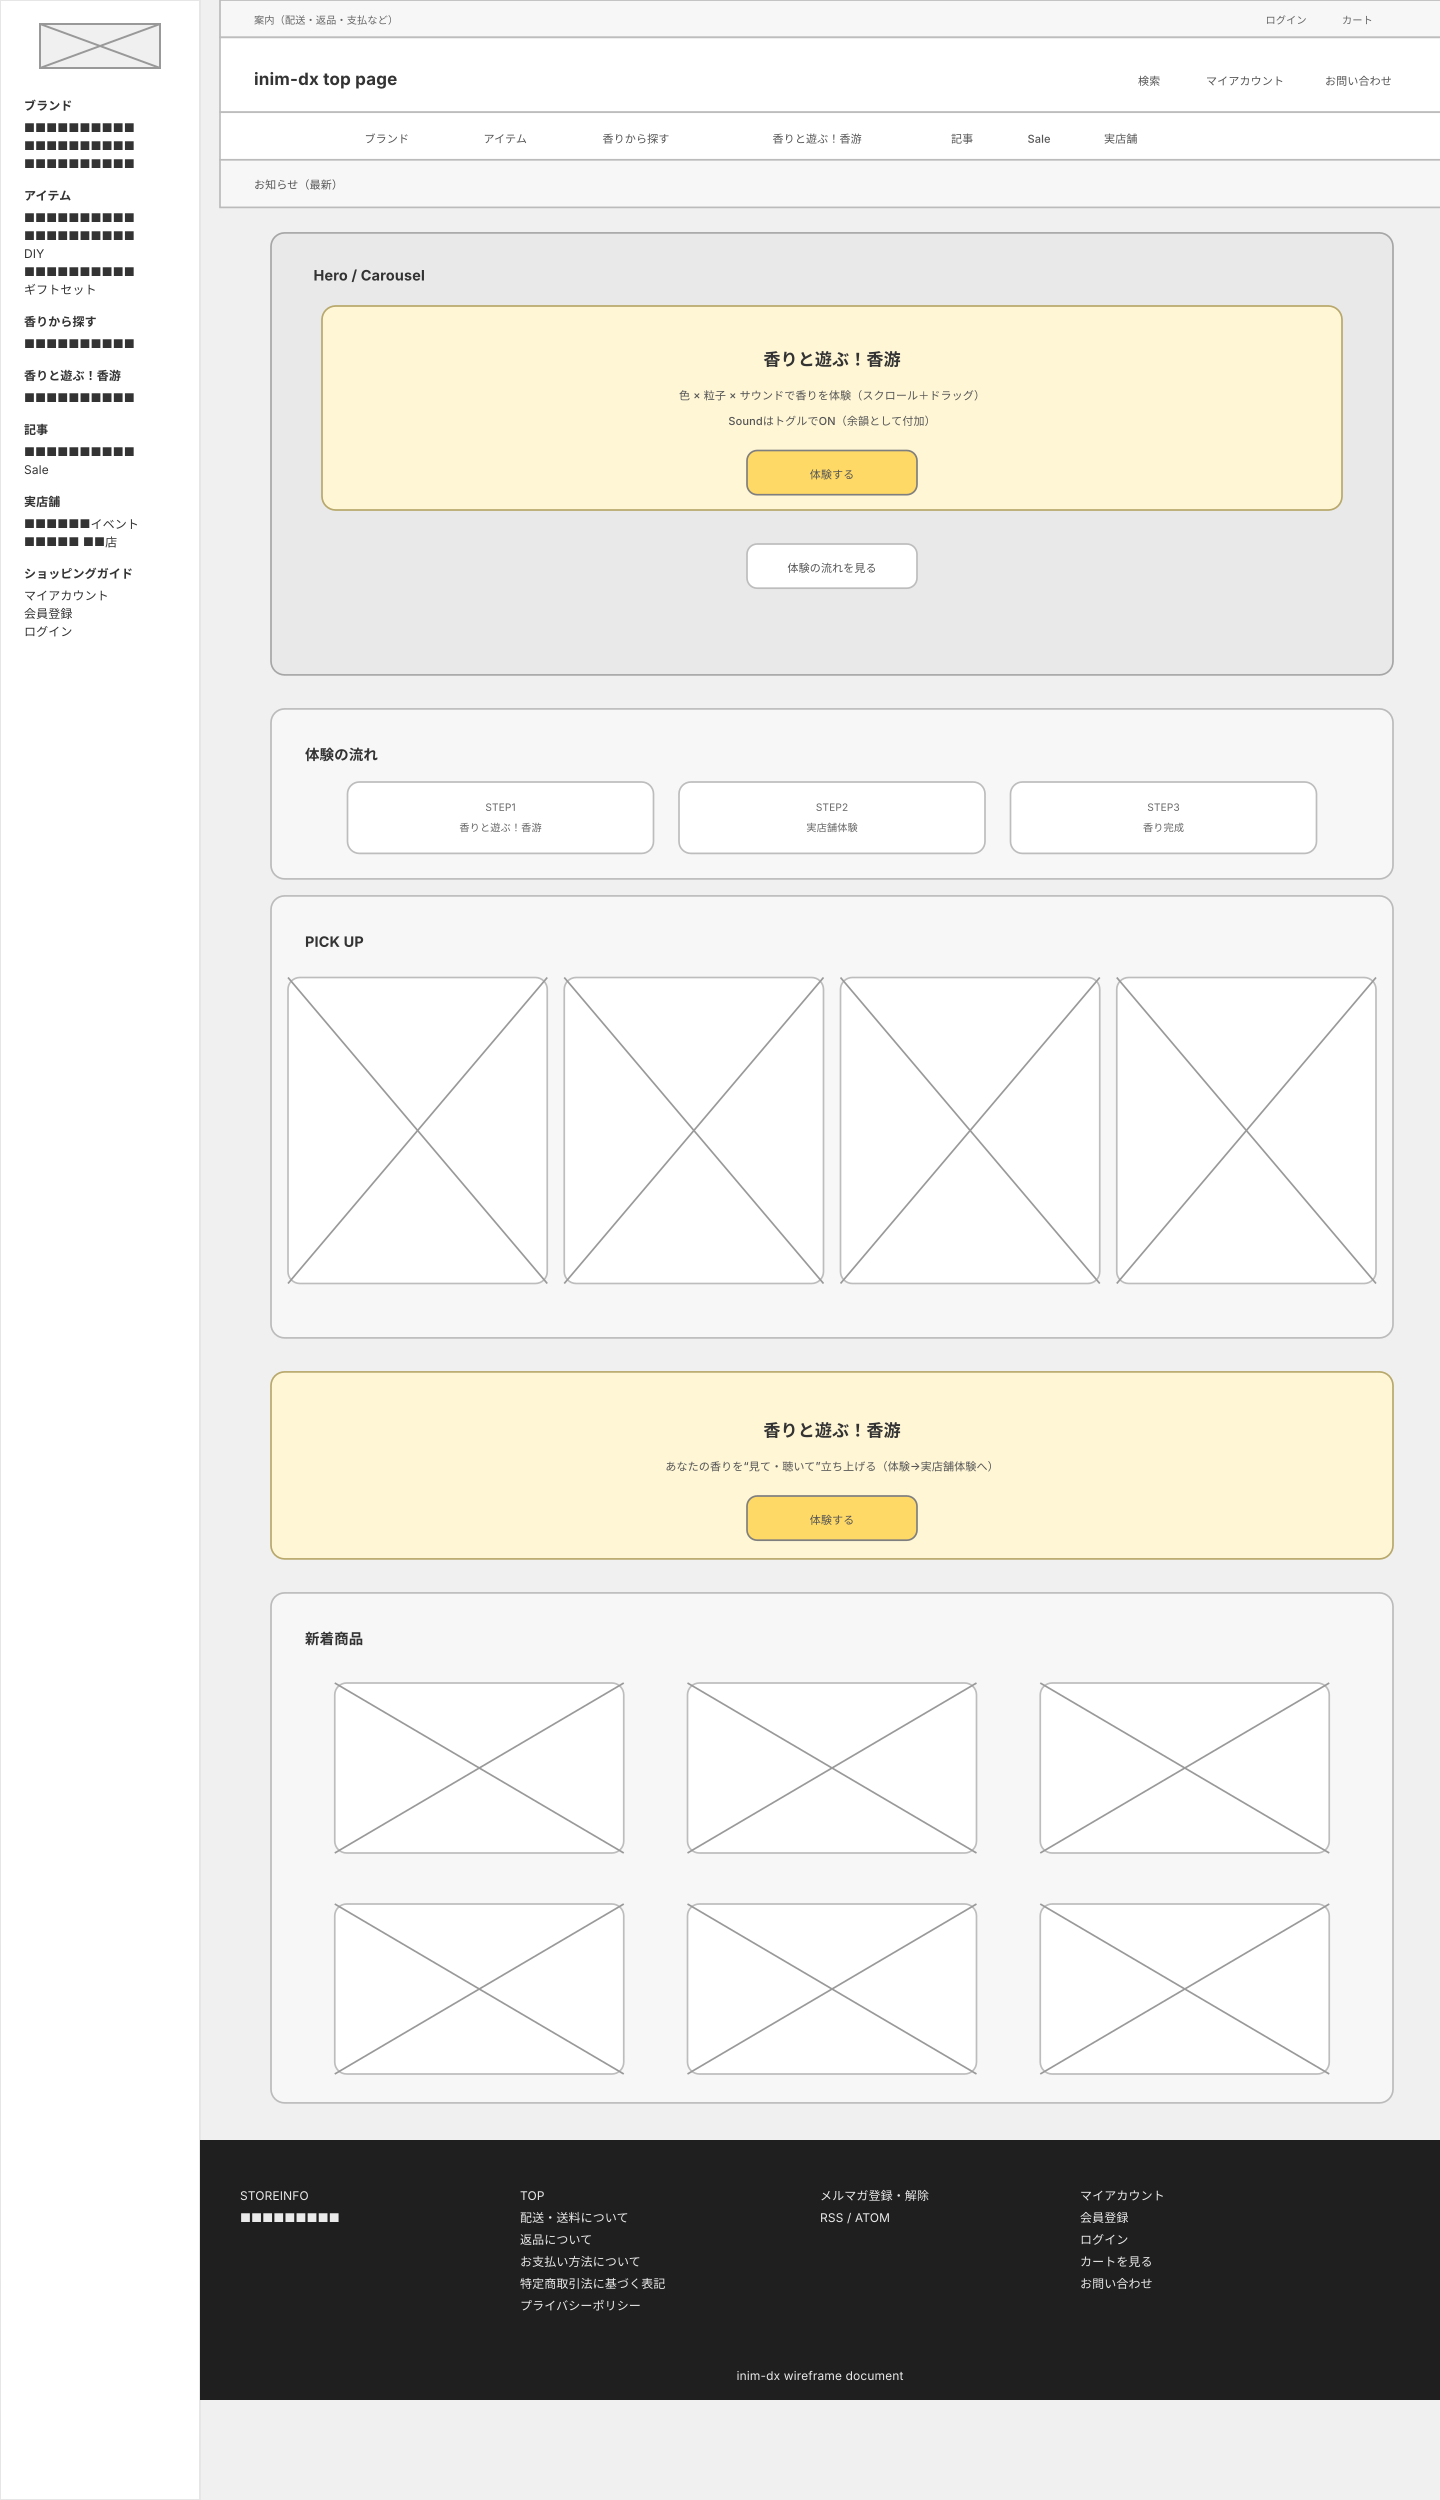
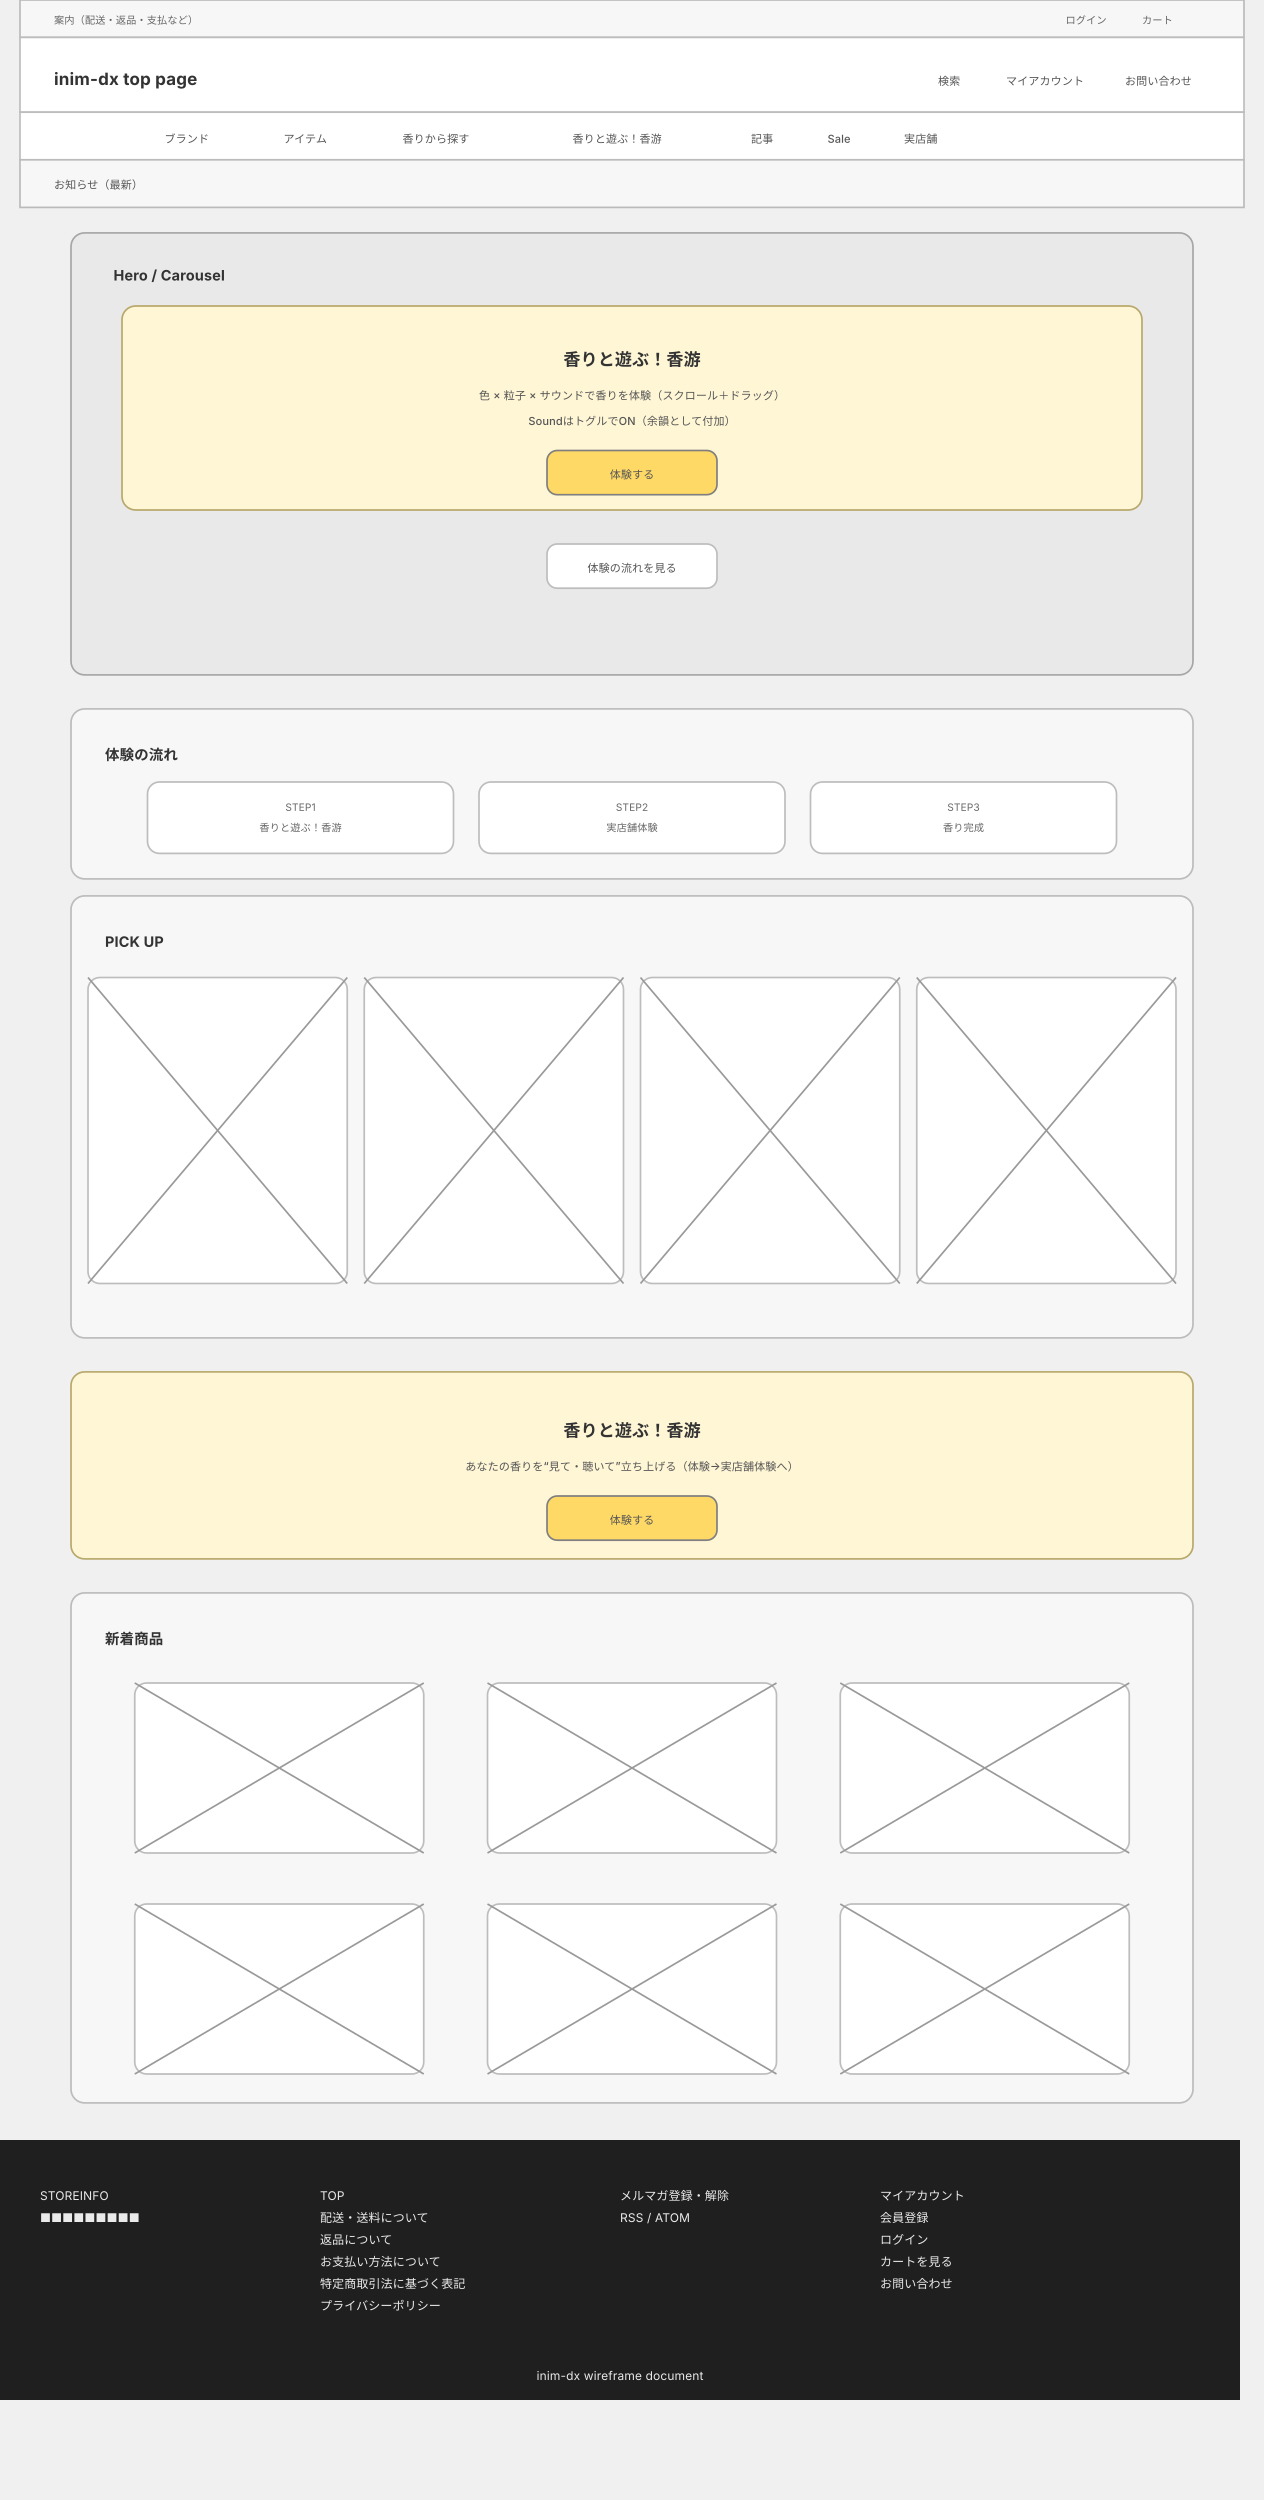
- <svg xmlns="http://www.w3.org/2000/svg" id="wf-top" width="1440" height="2500" viewBox="0 0 1440 2500" role="img" aria-label="トップページ（左ナビ込み） ワイヤーフレーム（PC版）">
+ <svg xmlns="http://www.w3.org/2000/svg" id="wf-top" width="1264" height="2500" viewBox="0 0 1264 2500" role="img" aria-label="トップページワイヤーフレーム（PC版）">
  <style>
  text { font-family: "Noto Sans JP", "Inter", sans-serif; fill: #333333; letter-spacing: 0.01em; }
  .wf-sidenav-bg { fill: #ffffff; stroke: #e6e6e6; stroke-width: 2; }
  .wf-sidenav-text { font-size: 12px; fill: #333333; }
  .wf-logo-box { fill: #f0f0f0; stroke: #999999; stroke-width: 2; }
  .wf-logo-line { stroke: #999999; stroke-width: 2; }
  .wf-footer-bg { fill: #1f1f1f; }
  .wf-footer-text { font-size: 12px; fill: #eaeaea; }
  .wf-footer-text text { fill: #eaeaea; }
  .section { fill: #f7f7f7; stroke: #bbbbbb; stroke-width: 2; }
  .nav { fill: #ffffff; stroke: #bdbdbd; stroke-width: 2; }
  .panel { fill: #f7f7f7; stroke: #bbbbbb; stroke-width: 2; }
  .card { fill: #ffffff; stroke: #bbbbbb; stroke-width: 2; }
  .hero { fill: #e9e9e9; stroke: #a6a6a6; stroke-width: 2; }
  .banner { fill: #fff6d6; stroke: #b8a86b; stroke-width: 2; }
  .canvas { fill: #ececec; stroke: #888888; stroke-width: 2; }
  .cta { fill: #ffd966; stroke: #7f7f7f; stroke-width: 2; }
  .ghost { fill: #ffffff; stroke: #777777; stroke-width: 2; }
  .chip { fill: #f5f5f5; stroke: #bdbdbd; stroke-width: 2; }
  .text { font-size: 20px; font-weight: 700; fill: #333333; }
  .cap { font-size: 17px; font-weight: 700; fill: #333333; }
  .label { font-size: 13px; font-weight: 500; fill: #555555; }
  .sm { font-size: 12px; fill: #666666; }
  .small { font-size: 12px; fill: #666666; }
</style>
-   <g>
-     <rect x="0" y="0" width="200" height="2500" class="wf-sidenav-bg" />
-     <rect x="40" y="24" width="120" height="44" class="wf-logo-box" />
-     <line x1="40" y1="24" x2="160" y2="68" class="wf-logo-line" />
-     <line x1="160" y1="24" x2="40" y2="68" class="wf-logo-line" />
-     <g class="wf-sidenav-text">
-       <text x="24" y="110" font-weight="700">ブランド</text>
-       <text x="24" y="132">■■■■■■■■■■</text>
-       <text x="24" y="150">■■■■■■■■■■</text>
-       <text x="24" y="168">■■■■■■■■■■</text>
-       <text x="24" y="200" font-weight="700">アイテム</text>
-       <text x="24" y="222">■■■■■■■■■■</text>
-       <text x="24" y="240">■■■■■■■■■■</text>
-       <text x="24" y="258">DIY</text>
-       <text x="24" y="276">■■■■■■■■■■</text>
-       <text x="24" y="294">ギフトセット</text>
-       <text x="24" y="326" font-weight="700">香りから探す</text>
-       <text x="24" y="348">■■■■■■■■■■</text>
-       <text x="24" y="380" font-weight="700">香りと遊ぶ！香游</text>
-       <text x="24" y="402">■■■■■■■■■■</text>
-       <text x="24" y="434" font-weight="700">記事</text>
-       <text x="24" y="456">■■■■■■■■■■</text>
-       <text x="24" y="474">Sale</text>
-       <text x="24" y="506" font-weight="700">実店舗</text>
-       <text x="24" y="528">■■■■■■イベント</text>
-       <text x="24" y="546">■■■■■ ■■店</text>
-       <text x="24" y="578" font-weight="700">ショッピングガイド</text>
-       <text x="24" y="600">マイアカウント</text>
-       <text x="24" y="618">会員登録</text>
-       <text x="24" y="636">ログイン</text>
+   <g transform="translate(-200,0)">
+     <g transform="translate(220,0) scale(0.85)">
+       <rect x="0" y="0" width="1440" height="44" class="section" />
+       <text x="40" y="28" class="sm">案内（配送・返品・支払など）</text>
+       <text x="1230" y="28" class="sm">ログイン</text>
+       <text x="1320" y="28" class="sm">カート</text>
+       <rect x="0" y="44" width="1440" height="88" class="nav" />
+       <text x="40" y="100" class="text">inim-dx top page</text>
+       <text x="1080" y="100" class="label">検索</text>
+       <text x="1160" y="100" class="label">マイアカウント</text>
+       <text x="1300" y="100" class="label">お問い合わせ</text>
+       <rect x="0" y="132" width="1440" height="56" class="nav" />
+       <text x="170" y="168" class="label">ブランド</text>
+       <text x="310" y="168" class="label">アイテム</text>
+       <text x="450" y="168" class="label">香りから探す</text>
+       <text x="650" y="168" class="label">香りと遊ぶ！香游</text>
+       <text x="860" y="168" class="label">記事</text>
+       <text x="950" y="168" class="label">Sale</text>
+       <text x="1040" y="168" class="label">実店舗</text>
+       <rect x="0" y="188" width="1440" height="56" class="section" />
+       <text x="40" y="222" class="label">お知らせ（最新）</text>
+       <rect x="60" y="274" width="1320" height="520" class="hero" rx="16" />
+       <text x="110" y="330" class="cap">Hero / Carousel</text>
+       <rect x="120" y="360" width="1200" height="240" class="banner" rx="16" />
+       <text x="720" y="430" text-anchor="middle" class="text">香りと遊ぶ！香游</text>
+       <text x="720" y="470" text-anchor="middle" class="label">色 × 粒子 × サウンドで香りを体験（スクロール＋ドラッグ）</text>
+       <text x="720" y="500" text-anchor="middle" class="label">SoundはトグルでON（余韻として付加）</text>
+       <rect x="620" y="530" width="200" height="52" class="cta" rx="12" />
+       <text x="720" y="563" text-anchor="middle" class="label">体験する</text>
+       <rect x="620" y="640" width="200" height="52" class="nav" rx="12" />
+       <text x="720" y="673" text-anchor="middle" class="label">体験の流れを見る</text>
+       <rect x="60" y="834" width="1320" height="200" class="section" rx="16" />
+       <text x="100" y="894" class="cap">体験の流れ</text>
+       <rect x="150" y="920" width="360" height="84" class="nav" rx="14" />
+       <text x="330" y="954" text-anchor="middle" class="sm">STEP1</text>
+       <text x="330" y="978" text-anchor="middle" class="sm">香りと遊ぶ！香游</text>
+       <rect x="540" y="920" width="360" height="84" class="nav" rx="14" />
+       <text x="720" y="954" text-anchor="middle" class="sm">STEP2</text>
+       <text x="720" y="978" text-anchor="middle" class="sm">実店舗体験</text>
+       <rect x="930" y="920" width="360" height="84" class="nav" rx="14" />
+       <text x="1110" y="954" text-anchor="middle" class="sm">STEP3</text>
+       <text x="1110" y="978" text-anchor="middle" class="sm">香り完成</text>
+       <rect x="60" y="1054" width="1320" height="520" class="section" rx="16" />
+       <text x="100" y="1114" class="cap">PICK UP</text>
+       <rect x="80" y="1150" width="305" height="360" class="nav" rx="14" />
+       <line x1="80" y1="1150" x2="385" y2="1510" stroke="#999" stroke-width="2" />
+       <line x1="385" y1="1150" x2="80" y2="1510" stroke="#999" stroke-width="2" />
+       <rect x="405" y="1150" width="305" height="360" class="nav" rx="14" />
+       <line x1="405" y1="1150" x2="710" y2="1510" stroke="#999" stroke-width="2" />
+       <line x1="710" y1="1150" x2="405" y2="1510" stroke="#999" stroke-width="2" />
+       <rect x="730" y="1150" width="305" height="360" class="nav" rx="14" />
+       <line x1="730" y1="1150" x2="1035" y2="1510" stroke="#999" stroke-width="2" />
+       <line x1="1035" y1="1150" x2="730" y2="1510" stroke="#999" stroke-width="2" />
+       <rect x="1055" y="1150" width="305" height="360" class="nav" rx="14" />
+       <line x1="1055" y1="1150" x2="1360" y2="1510" stroke="#999" stroke-width="2" />
+       <line x1="1360" y1="1150" x2="1055" y2="1510" stroke="#999" stroke-width="2" />
+       <rect x="60" y="1614" width="1320" height="220" class="banner" rx="16" />
+       <text x="720" y="1690" text-anchor="middle" class="text">香りと遊ぶ！香游</text>
+       <text x="720" y="1730" text-anchor="middle" class="label">あなたの香りを“見て・聴いて”立ち上げる（体験→実店舗体験へ）</text>
+       <rect x="620" y="1760" width="200" height="52" class="cta" rx="12" />
+       <text x="720" y="1793" text-anchor="middle" class="label">体験する</text>
+       <rect x="60" y="1874" width="1320" height="600" class="section" rx="16" />
+       <text x="100" y="1934" class="cap">新着商品</text>
+       <rect x="135" y="1980" width="340" height="200" class="nav" rx="14" />
+       <line x1="135" y1="1980" x2="475" y2="2180" stroke="#999" stroke-width="2" />
+       <line x1="475" y1="1980" x2="135" y2="2180" stroke="#999" stroke-width="2" />
+       <rect x="550" y="1980" width="340" height="200" class="nav" rx="14" />
+       <line x1="550" y1="1980" x2="890" y2="2180" stroke="#999" stroke-width="2" />
+       <line x1="890" y1="1980" x2="550" y2="2180" stroke="#999" stroke-width="2" />
+       <rect x="965" y="1980" width="340" height="200" class="nav" rx="14" />
+       <line x1="965" y1="1980" x2="1305" y2="2180" stroke="#999" stroke-width="2" />
+       <line x1="1305" y1="1980" x2="965" y2="2180" stroke="#999" stroke-width="2" />
+       <rect x="135" y="2240" width="340" height="200" class="nav" rx="14" />
+       <line x1="135" y1="2240" x2="475" y2="2440" stroke="#999" stroke-width="2" />
+       <line x1="475" y1="2240" x2="135" y2="2440" stroke="#999" stroke-width="2" />
+       <rect x="550" y="2240" width="340" height="200" class="nav" rx="14" />
+       <line x1="550" y1="2240" x2="890" y2="2440" stroke="#999" stroke-width="2" />
+       <line x1="890" y1="2240" x2="550" y2="2440" stroke="#999" stroke-width="2" />
+       <rect x="965" y="2240" width="340" height="200" class="nav" rx="14" />
+       <line x1="965" y1="2240" x2="1305" y2="2440" stroke="#999" stroke-width="2" />
+       <line x1="1305" y1="2240" x2="965" y2="2440" stroke="#999" stroke-width="2" />
    </g>
-   </g>
-   <g transform="translate(220,0) scale(0.85)">
-     <rect x="0" y="0" width="1440" height="44" class="section" />
-     <text x="40" y="28" class="sm">案内（配送・返品・支払など）</text>
-     <text x="1230" y="28" class="sm">ログイン</text>
-     <text x="1320" y="28" class="sm">カート</text>
-     <rect x="0" y="44" width="1440" height="88" class="nav" />
-     <text x="40" y="100" class="text">inim-dx top page</text>
-     <text x="1080" y="100" class="label">検索</text>
-     <text x="1160" y="100" class="label">マイアカウント</text>
-     <text x="1300" y="100" class="label">お問い合わせ</text>
-     <rect x="0" y="132" width="1440" height="56" class="nav" />
-     <text x="170" y="168" class="label">ブランド</text>
-     <text x="310" y="168" class="label">アイテム</text>
-     <text x="450" y="168" class="label">香りから探す</text>
-     <text x="650" y="168" class="label">香りと遊ぶ！香游</text>
-     <text x="860" y="168" class="label">記事</text>
-     <text x="950" y="168" class="label">Sale</text>
-     <text x="1040" y="168" class="label">実店舗</text>
-     <rect x="0" y="188" width="1440" height="56" class="section" />
-     <text x="40" y="222" class="label">お知らせ（最新）</text>
-     <rect x="60" y="274" width="1320" height="520" class="hero" rx="16" />
-     <text x="110" y="330" class="cap">Hero / Carousel</text>
-     <rect x="120" y="360" width="1200" height="240" class="banner" rx="16" />
-     <text x="720" y="430" text-anchor="middle" class="text">香りと遊ぶ！香游</text>
-     <text x="720" y="470" text-anchor="middle" class="label">色 × 粒子 × サウンドで香りを体験（スクロール＋ドラッグ）</text>
-     <text x="720" y="500" text-anchor="middle" class="label">SoundはトグルでON（余韻として付加）</text>
-     <rect x="620" y="530" width="200" height="52" class="cta" rx="12" />
-     <text x="720" y="563" text-anchor="middle" class="label">体験する</text>
-     <rect x="620" y="640" width="200" height="52" class="nav" rx="12" />
-     <text x="720" y="673" text-anchor="middle" class="label">体験の流れを見る</text>
-     <rect x="60" y="834" width="1320" height="200" class="section" rx="16" />
-     <text x="100" y="894" class="cap">体験の流れ</text>
-     <rect x="150" y="920" width="360" height="84" class="nav" rx="14" />
-     <text x="330" y="954" text-anchor="middle" class="sm">STEP1</text>
-     <text x="330" y="978" text-anchor="middle" class="sm">香りと遊ぶ！香游</text>
-     <rect x="540" y="920" width="360" height="84" class="nav" rx="14" />
-     <text x="720" y="954" text-anchor="middle" class="sm">STEP2</text>
-     <text x="720" y="978" text-anchor="middle" class="sm">実店舗体験</text>
-     <rect x="930" y="920" width="360" height="84" class="nav" rx="14" />
-     <text x="1110" y="954" text-anchor="middle" class="sm">STEP3</text>
-     <text x="1110" y="978" text-anchor="middle" class="sm">香り完成</text>
-     <rect x="60" y="1054" width="1320" height="520" class="section" rx="16" />
-     <text x="100" y="1114" class="cap">PICK UP</text>
-     <rect x="80" y="1150" width="305" height="360" class="nav" rx="14" />
-     <line x1="80" y1="1150" x2="385" y2="1510" stroke="#999" stroke-width="2" />
-     <line x1="385" y1="1150" x2="80" y2="1510" stroke="#999" stroke-width="2" />
-     <rect x="405" y="1150" width="305" height="360" class="nav" rx="14" />
-     <line x1="405" y1="1150" x2="710" y2="1510" stroke="#999" stroke-width="2" />
-     <line x1="710" y1="1150" x2="405" y2="1510" stroke="#999" stroke-width="2" />
-     <rect x="730" y="1150" width="305" height="360" class="nav" rx="14" />
-     <line x1="730" y1="1150" x2="1035" y2="1510" stroke="#999" stroke-width="2" />
-     <line x1="1035" y1="1150" x2="730" y2="1510" stroke="#999" stroke-width="2" />
-     <rect x="1055" y="1150" width="305" height="360" class="nav" rx="14" />
-     <line x1="1055" y1="1150" x2="1360" y2="1510" stroke="#999" stroke-width="2" />
-     <line x1="1360" y1="1150" x2="1055" y2="1510" stroke="#999" stroke-width="2" />
-     <rect x="60" y="1614" width="1320" height="220" class="banner" rx="16" />
-     <text x="720" y="1690" text-anchor="middle" class="text">香りと遊ぶ！香游</text>
-     <text x="720" y="1730" text-anchor="middle" class="label">あなたの香りを“見て・聴いて”立ち上げる（体験→実店舗体験へ）</text>
-     <rect x="620" y="1760" width="200" height="52" class="cta" rx="12" />
-     <text x="720" y="1793" text-anchor="middle" class="label">体験する</text>
-     <rect x="60" y="1874" width="1320" height="600" class="section" rx="16" />
-     <text x="100" y="1934" class="cap">新着商品</text>
-     <rect x="135" y="1980" width="340" height="200" class="nav" rx="14" />
-     <line x1="135" y1="1980" x2="475" y2="2180" stroke="#999" stroke-width="2" />
-     <line x1="475" y1="1980" x2="135" y2="2180" stroke="#999" stroke-width="2" />
-     <rect x="550" y="1980" width="340" height="200" class="nav" rx="14" />
-     <line x1="550" y1="1980" x2="890" y2="2180" stroke="#999" stroke-width="2" />
-     <line x1="890" y1="1980" x2="550" y2="2180" stroke="#999" stroke-width="2" />
-     <rect x="965" y="1980" width="340" height="200" class="nav" rx="14" />
-     <line x1="965" y1="1980" x2="1305" y2="2180" stroke="#999" stroke-width="2" />
-     <line x1="1305" y1="1980" x2="965" y2="2180" stroke="#999" stroke-width="2" />
-     <rect x="135" y="2240" width="340" height="200" class="nav" rx="14" />
-     <line x1="135" y1="2240" x2="475" y2="2440" stroke="#999" stroke-width="2" />
-     <line x1="475" y1="2240" x2="135" y2="2440" stroke="#999" stroke-width="2" />
-     <rect x="550" y="2240" width="340" height="200" class="nav" rx="14" />
-     <line x1="550" y1="2240" x2="890" y2="2440" stroke="#999" stroke-width="2" />
-     <line x1="890" y1="2240" x2="550" y2="2440" stroke="#999" stroke-width="2" />
-     <rect x="965" y="2240" width="340" height="200" class="nav" rx="14" />
-     <line x1="965" y1="2240" x2="1305" y2="2440" stroke="#999" stroke-width="2" />
-     <line x1="1305" y1="2240" x2="965" y2="2440" stroke="#999" stroke-width="2" />
-   </g>
-   <g>
-     <rect x="200" y="2140" width="1240" height="260" class="wf-footer-bg" />
-     <g class="wf-footer-text">
-       <text x="240" y="2200">STOREINFO</text>
-       <text x="240" y="2222">■■■■■■■■■</text>
-       <text x="520" y="2200">TOP</text>
-       <text x="520" y="2222">配送・送料について</text>
-       <text x="520" y="2244">返品について</text>
-       <text x="520" y="2266">お支払い方法について</text>
-       <text x="520" y="2288">特定商取引法に基づく表記</text>
-       <text x="520" y="2310">プライバシーポリシー</text>
-       <text x="820" y="2200">メルマガ登録・解除</text>
-       <text x="820" y="2222">RSS / ATOM</text>
-       <text x="1080" y="2200">マイアカウント</text>
-       <text x="1080" y="2222">会員登録</text>
-       <text x="1080" y="2244">ログイン</text>
-       <text x="1080" y="2266">カートを見る</text>
-       <text x="1080" y="2288">お問い合わせ</text>
-       <text x="820" y="2380" text-anchor="middle" fill="#BBBBBB">inim-dx wireframe document</text>
+     <g>
+       <rect x="200" y="2140" width="1240" height="260" class="wf-footer-bg" />
+       <g class="wf-footer-text">
+         <text x="240" y="2200">STOREINFO</text>
+         <text x="240" y="2222">■■■■■■■■■</text>
+         <text x="520" y="2200">TOP</text>
+         <text x="520" y="2222">配送・送料について</text>
+         <text x="520" y="2244">返品について</text>
+         <text x="520" y="2266">お支払い方法について</text>
+         <text x="520" y="2288">特定商取引法に基づく表記</text>
+         <text x="520" y="2310">プライバシーポリシー</text>
+         <text x="820" y="2200">メルマガ登録・解除</text>
+         <text x="820" y="2222">RSS / ATOM</text>
+         <text x="1080" y="2200">マイアカウント</text>
+         <text x="1080" y="2222">会員登録</text>
+         <text x="1080" y="2244">ログイン</text>
+         <text x="1080" y="2266">カートを見る</text>
+         <text x="1080" y="2288">お問い合わせ</text>
+         <text x="820" y="2380" text-anchor="middle" fill="#BBBBBB">inim-dx wireframe document</text>
+       </g>
    </g>
  </g>
</svg>
